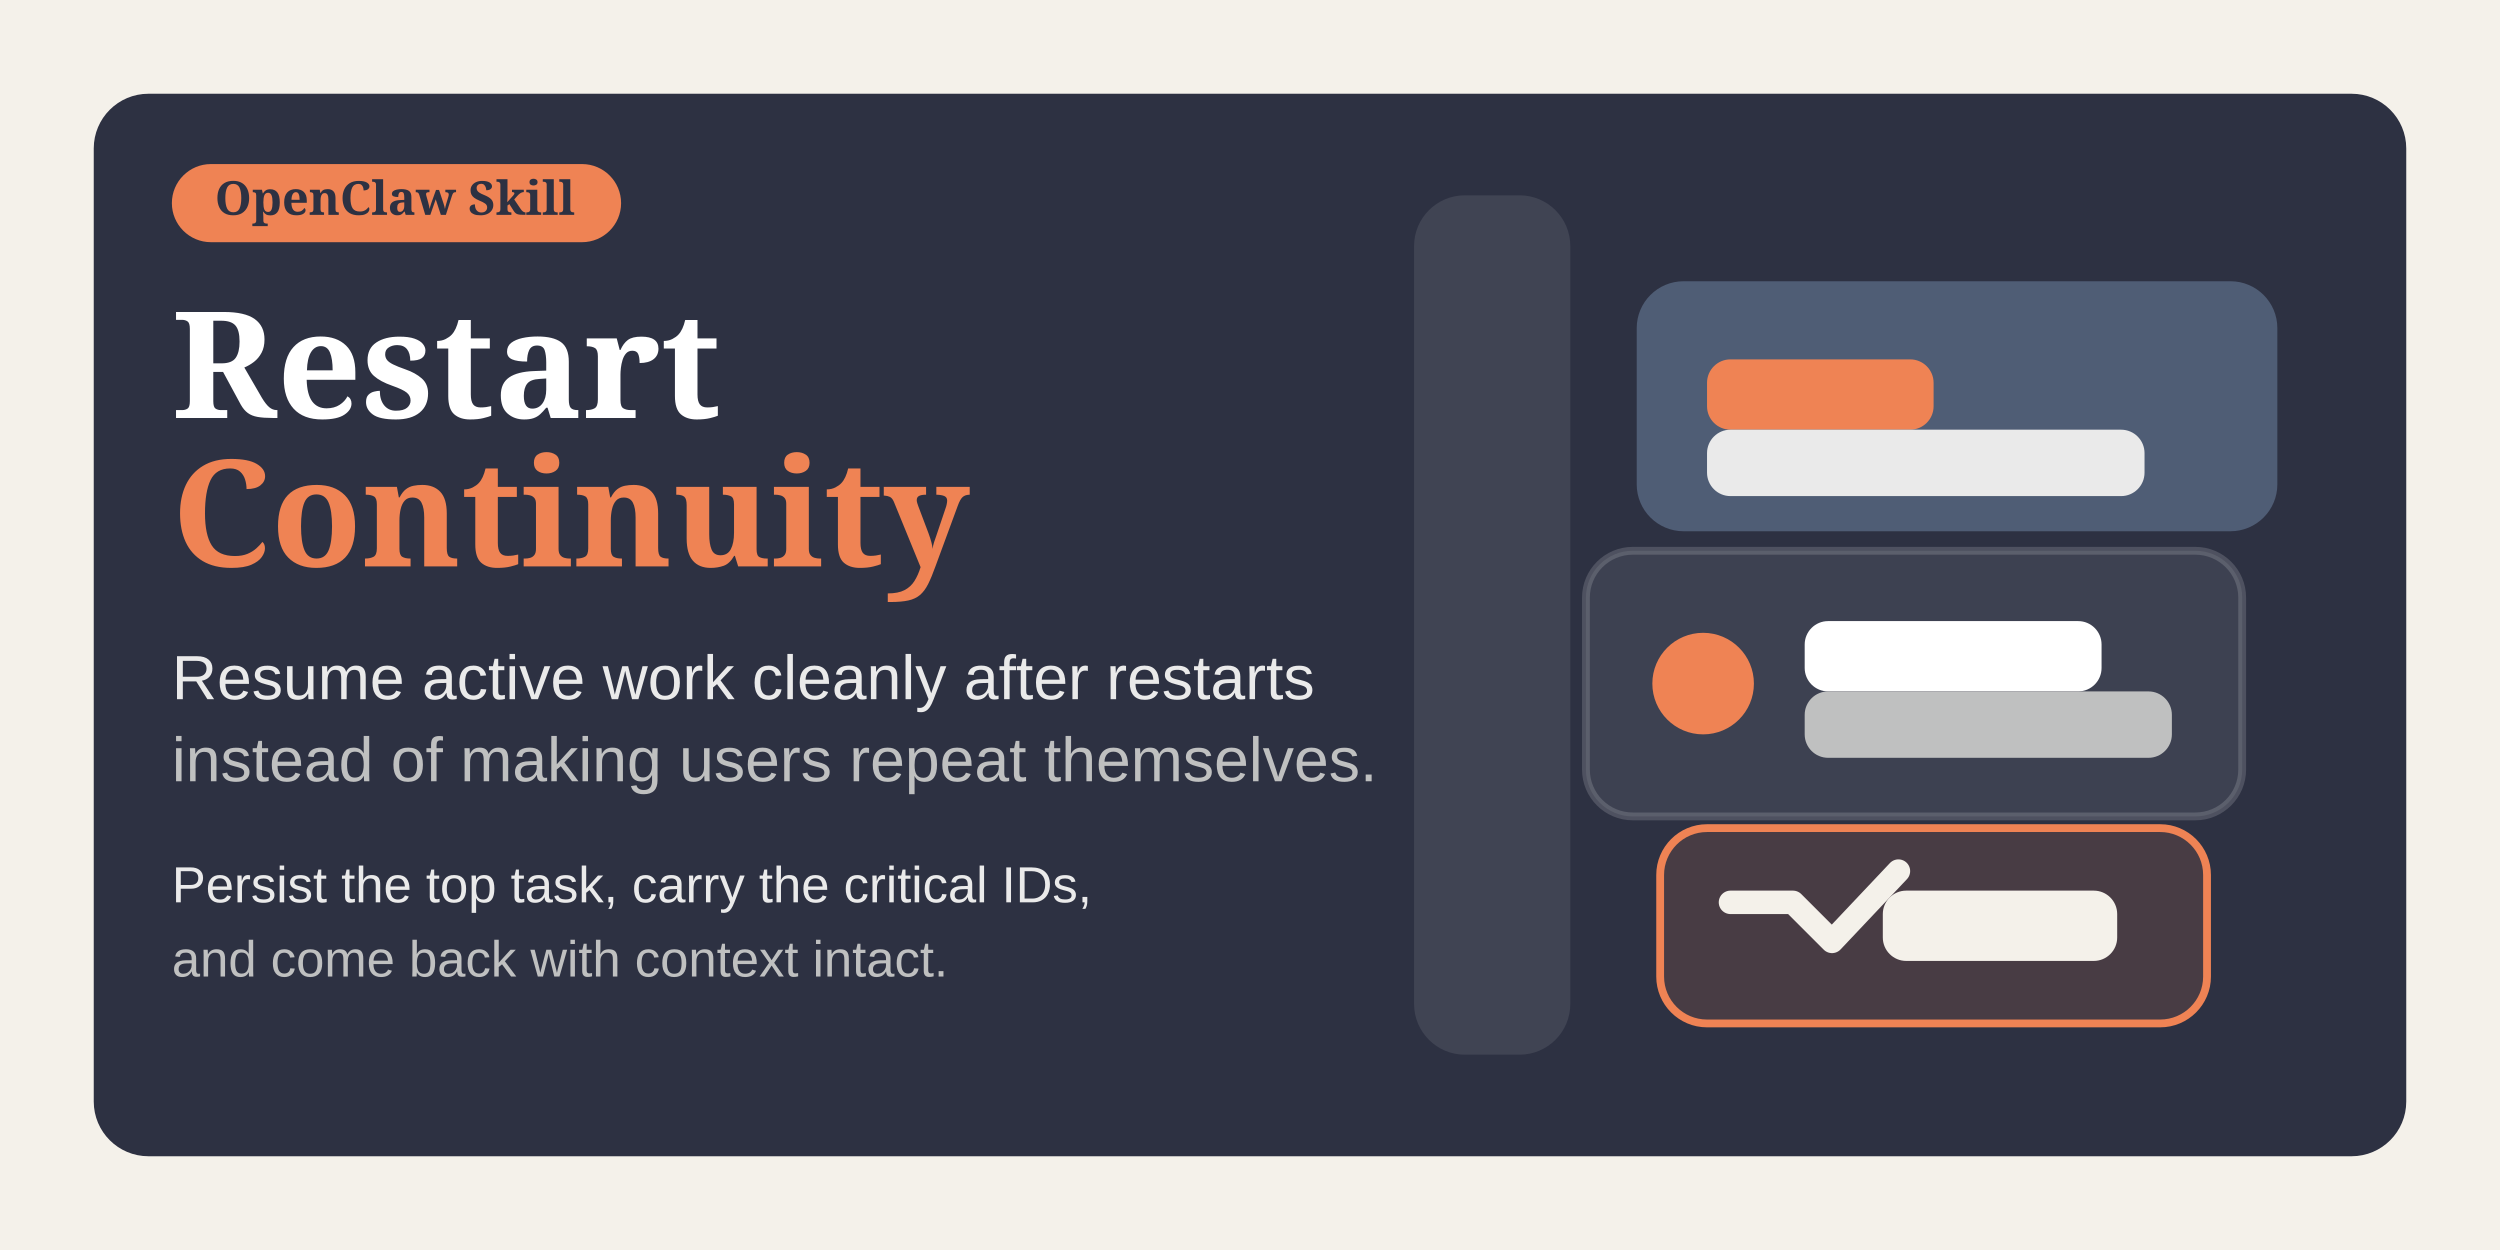
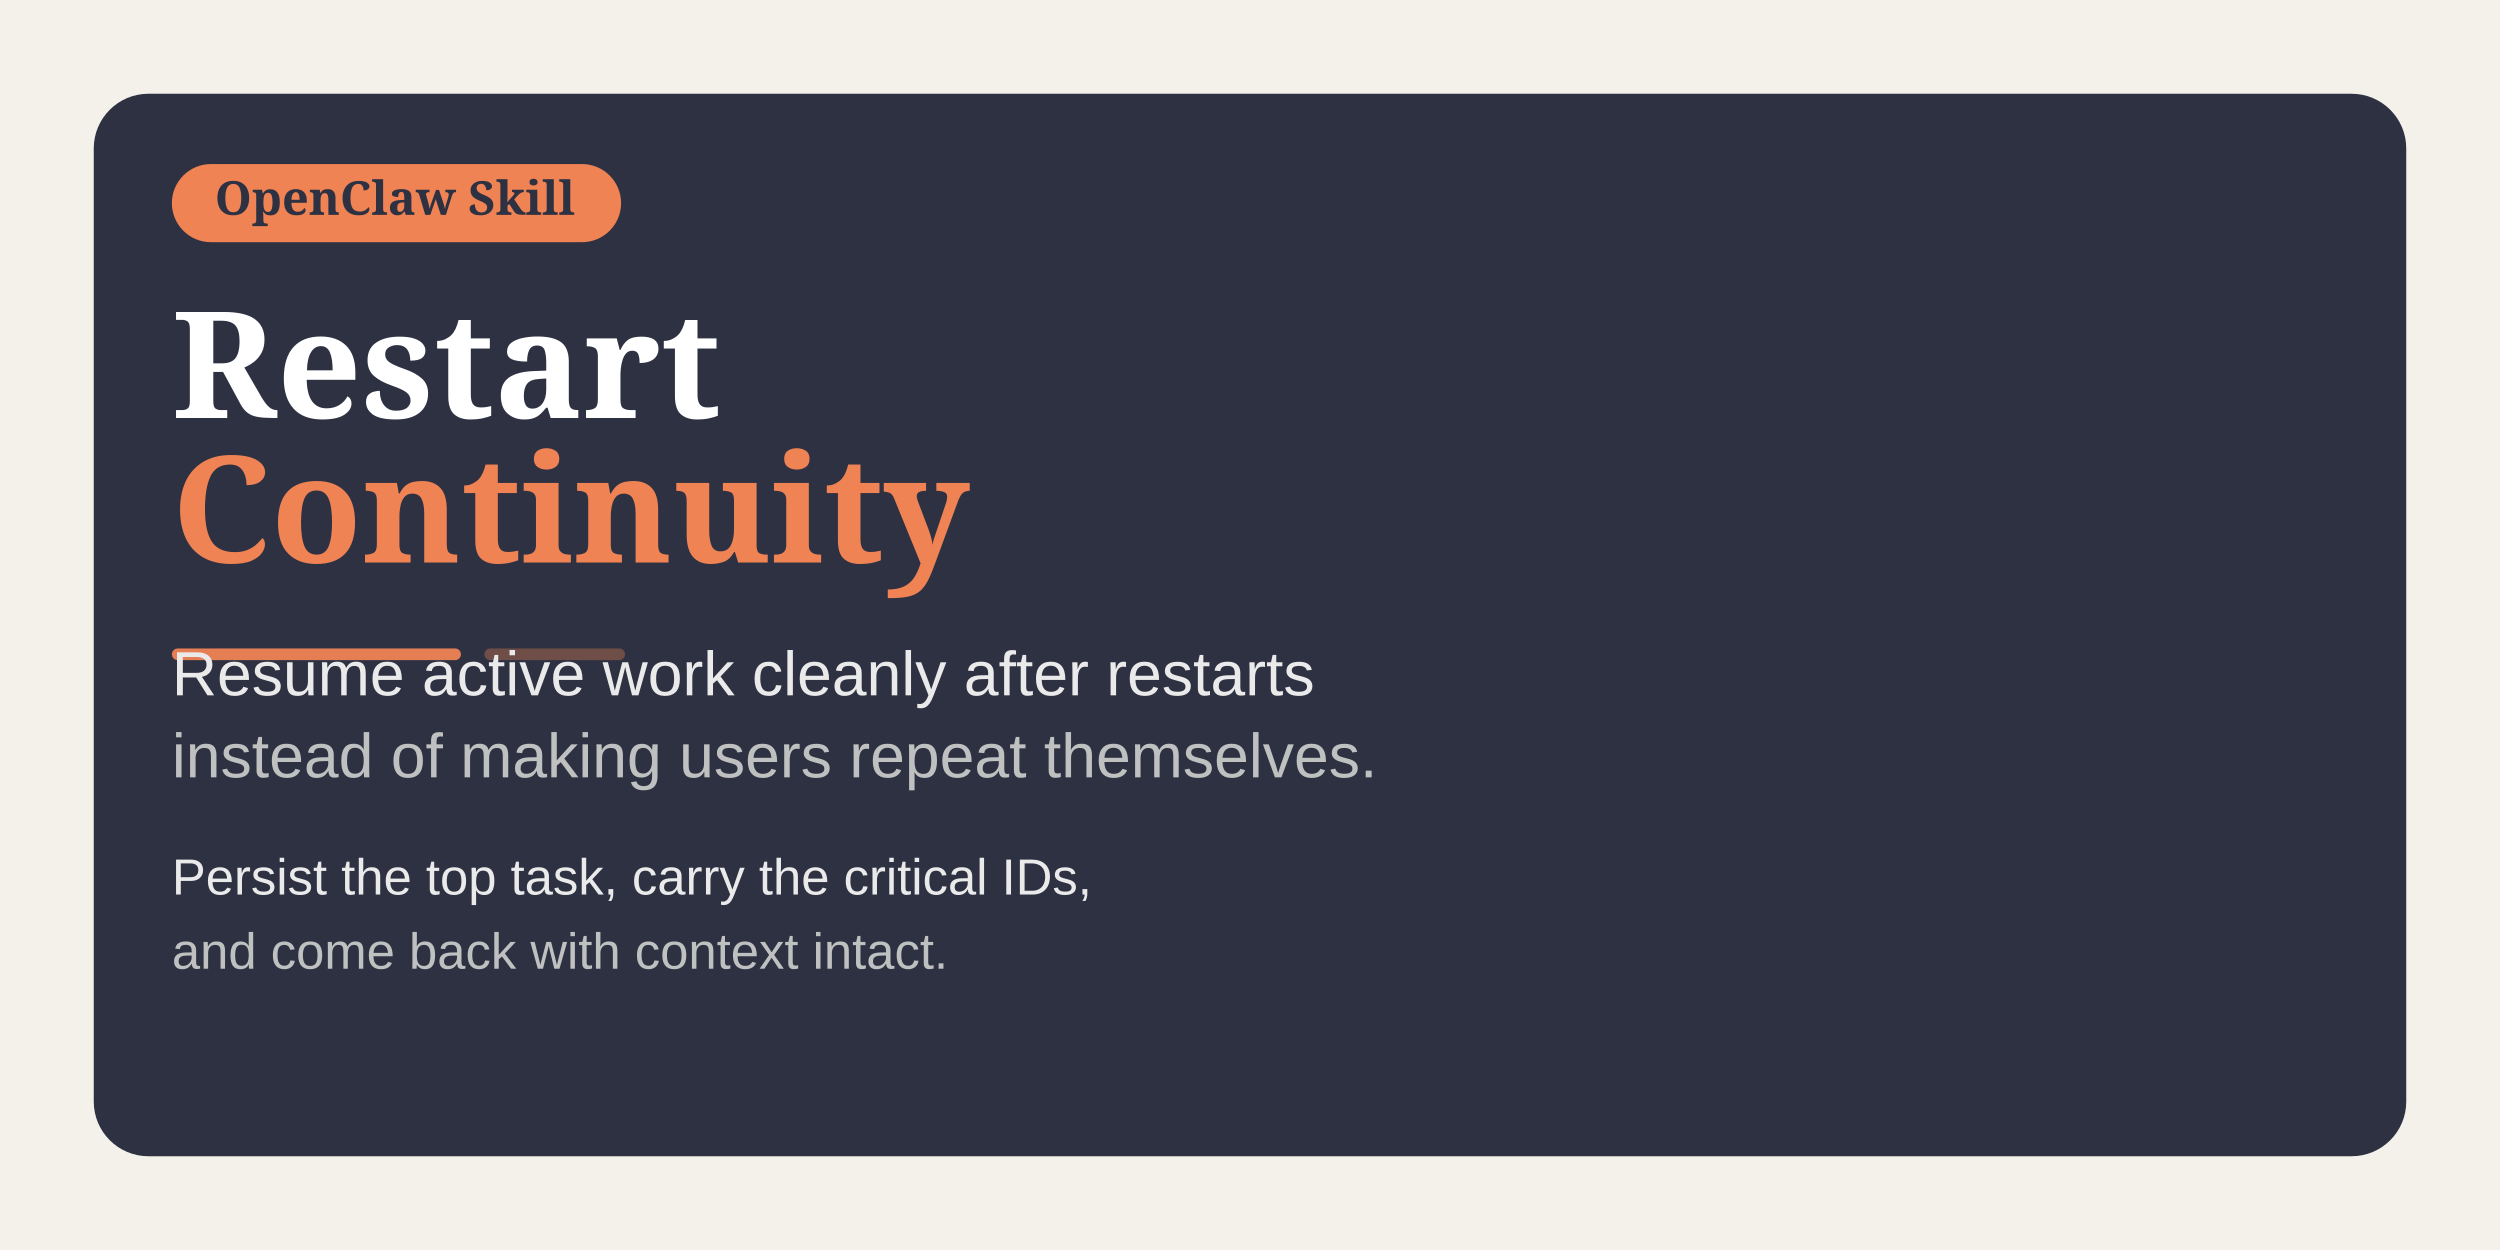
<svg xmlns="http://www.w3.org/2000/svg" width="1280" height="640" viewBox="0 0 1280 640" fill="none">
  <rect width="1280" height="640" fill="#F4F1EA" />
  <rect x="48" y="48" width="1184" height="544" rx="28" fill="#2D3142" />
  <rect x="88" y="84" width="230" height="40" rx="20" fill="#EF8354" />
  <text x="110" y="110" fill="#2D3142" font-family="Georgia, serif" font-size="24" font-weight="700">OpenClaw Skill</text>
  <text x="88" y="214" fill="#FFFFFF" font-family="Georgia, serif" font-size="76" font-weight="700">Restart</text>
-   <text x="88" y="290" fill="#EF8354" font-family="Georgia, serif" font-size="76" font-weight="700">Continuity</text>
-   <text x="88" y="358" fill="#EAEAEA" font-family="Arial, sans-serif" font-size="32">Resume active work cleanly after restarts</text>
-   <text x="88" y="400" fill="#BFC0C0" font-family="Arial, sans-serif" font-size="32">instead of making users repeat themselves.</text>
-   <text x="88" y="462" fill="#EAEAEA" font-family="Arial, sans-serif" font-size="26">Persist the top task, carry the critical IDs,</text>
-   <text x="88" y="500" fill="#BFC0C0" font-family="Arial, sans-serif" font-size="26">and come back with context intact.</text>
-   <path d="M724 126C724 111.641 735.641 100 750 100H778C792.359 100 804 111.641 804 126V514C804 528.359 792.359 540 778 540H750C735.641 540 724 528.359 724 514V126Z" fill="#FFFFFF" fill-opacity="0.09" />
-   <path d="M838 168C838 154.745 848.745 144 862 144H1142C1155.25 144 1166 154.745 1166 168V248C1166 261.255 1155.25 272 1142 272H862C848.745 272 838 261.255 838 248V168Z" fill="#4F5D75" />
-   <path d="M874 196C874 189.373 879.373 184 886 184H978C984.627 184 990 189.373 990 196V208C990 214.627 984.627 220 978 220H886C879.373 220 874 214.627 874 208V196Z" fill="#EF8354" />
-   <path d="M874 232C874 225.373 879.373 220 886 220H1086C1092.63 220 1098 225.373 1098 232V242C1098 248.627 1092.63 254 1086 254H886C879.373 254 874 248.627 874 242V232Z" fill="#EAEAEA" />
-   <path d="M812 306C812 292.745 822.745 282 836 282H1124C1137.25 282 1148 292.745 1148 306V394C1148 407.255 1137.25 418 1124 418H836C822.745 418 812 407.255 812 394V306Z" fill="#FFFFFF" fill-opacity="0.08" stroke="#FFFFFF" stroke-opacity="0.16" stroke-width="4" />
-   <circle cx="872" cy="350" r="26" fill="#EF8354" />
-   <path d="M924 330C924 323.373 929.373 318 936 318H1064C1070.63 318 1076 323.373 1076 330V342C1076 348.627 1070.63 354 1064 354H936C929.373 354 924 348.627 924 342V330Z" fill="#FFFFFF" />
-   <path d="M924 366C924 359.373 929.373 354 936 354H1100C1106.63 354 1112 359.373 1112 366V376C1112 382.627 1106.63 388 1100 388H936C929.373 388 924 382.627 924 376V366Z" fill="#BFC0C0" />
-   <path d="M850 448C850 434.745 860.745 424 874 424H1106C1119.25 424 1130 434.745 1130 448V500C1130 513.255 1119.25 524 1106 524H874C860.745 524 850 513.255 850 500V448Z" fill="#EF8354" fill-opacity="0.14" stroke="#EF8354" stroke-width="4" />
-   <path d="M886 462H918L938 482L972 446" stroke="#F4F1EA" stroke-width="12" stroke-linecap="round" stroke-linejoin="round" />
-   <path d="M964 468C964 461.373 969.373 456 976 456H1072C1078.63 456 1084 461.373 1084 468V480C1084 486.627 1078.63 492 1072 492H976C969.373 492 964 486.627 964 480V468Z" fill="#F4F1EA" />
+   <text x="88" y="288" fill="#EF8354" font-family="Georgia, serif" font-size="76" font-weight="700">Continuity</text>
+   <rect x="88" y="332" width="148" height="6" rx="3" fill="#EF8354" fill-opacity="0.95" />
+   <rect x="248" y="332" width="72" height="6" rx="3" fill="#EF8354" fill-opacity="0.35" />
+   <text x="88" y="356" fill="#EAEAEA" font-family="Arial, sans-serif" font-size="32">Resume active work cleanly after restarts</text>
+   <text x="88" y="398" fill="#BFC0C0" font-family="Arial, sans-serif" font-size="32">instead of making users repeat themselves.</text>
+   <text x="88" y="458" fill="#EAEAEA" font-family="Arial, sans-serif" font-size="26">Persist the top task, carry the critical IDs,</text>
+   <text x="88" y="496" fill="#BFC0C0" font-family="Arial, sans-serif" font-size="26">and come back with context intact.</text>
</svg>
